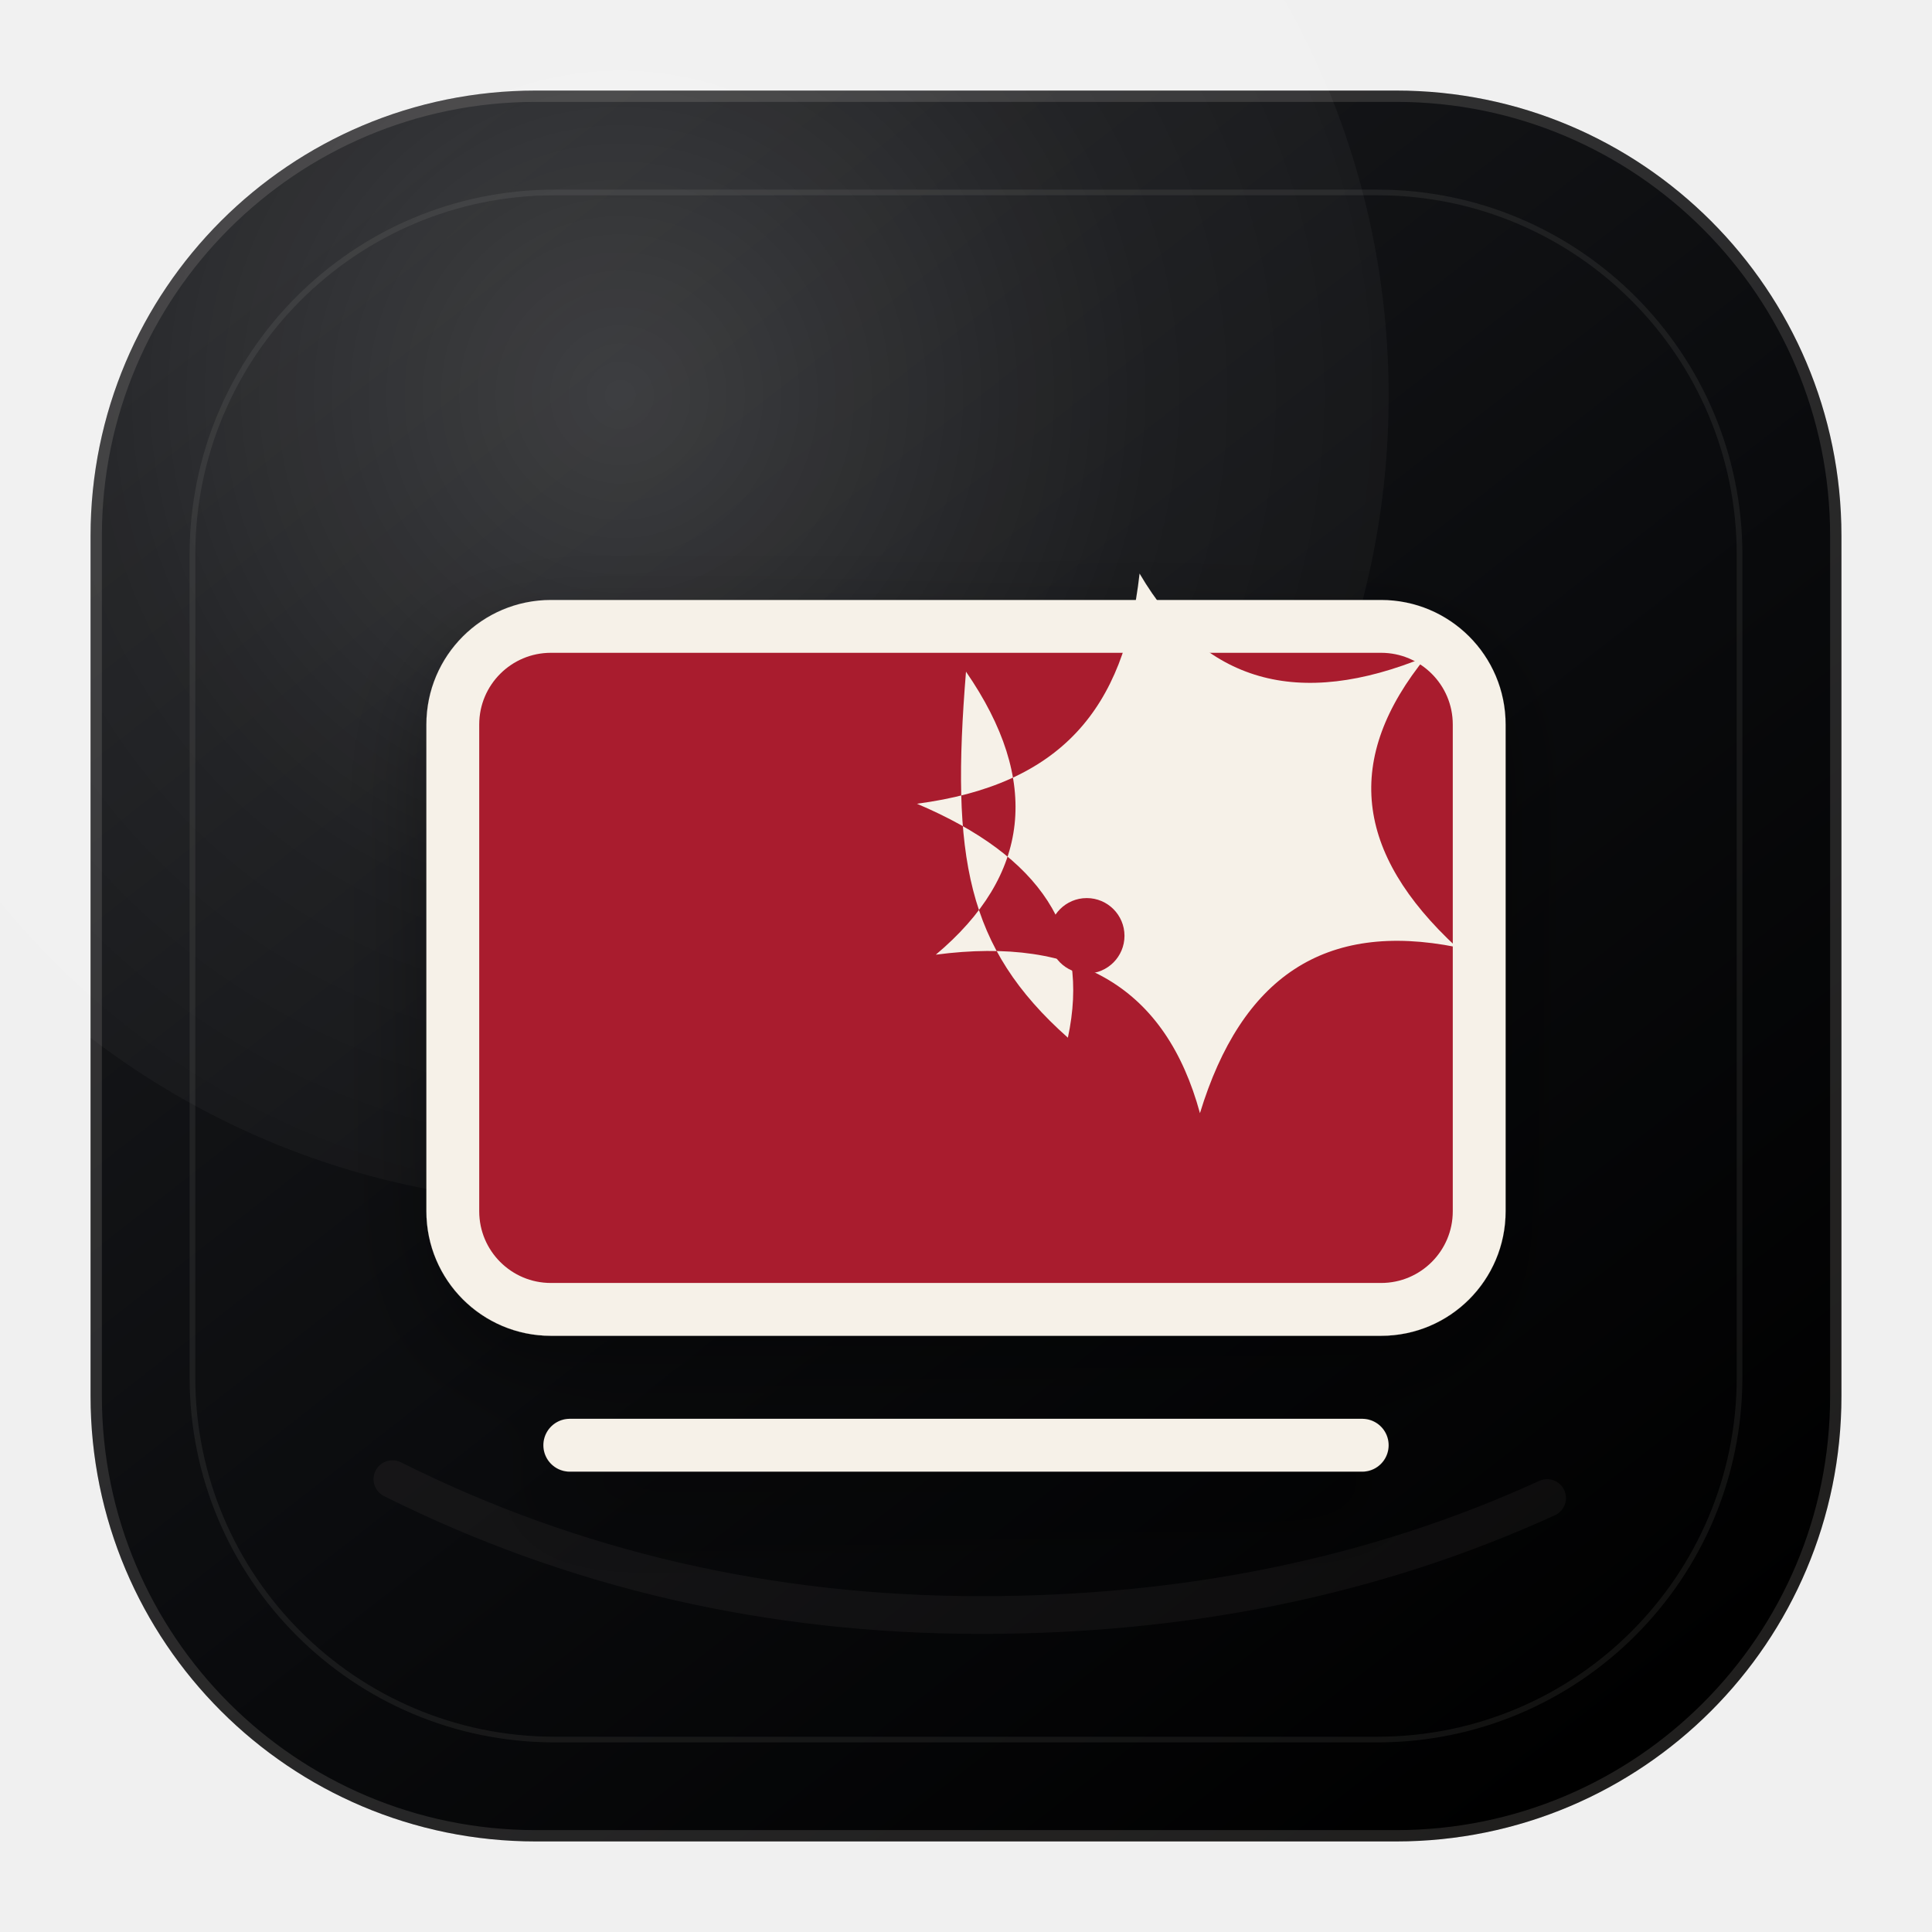
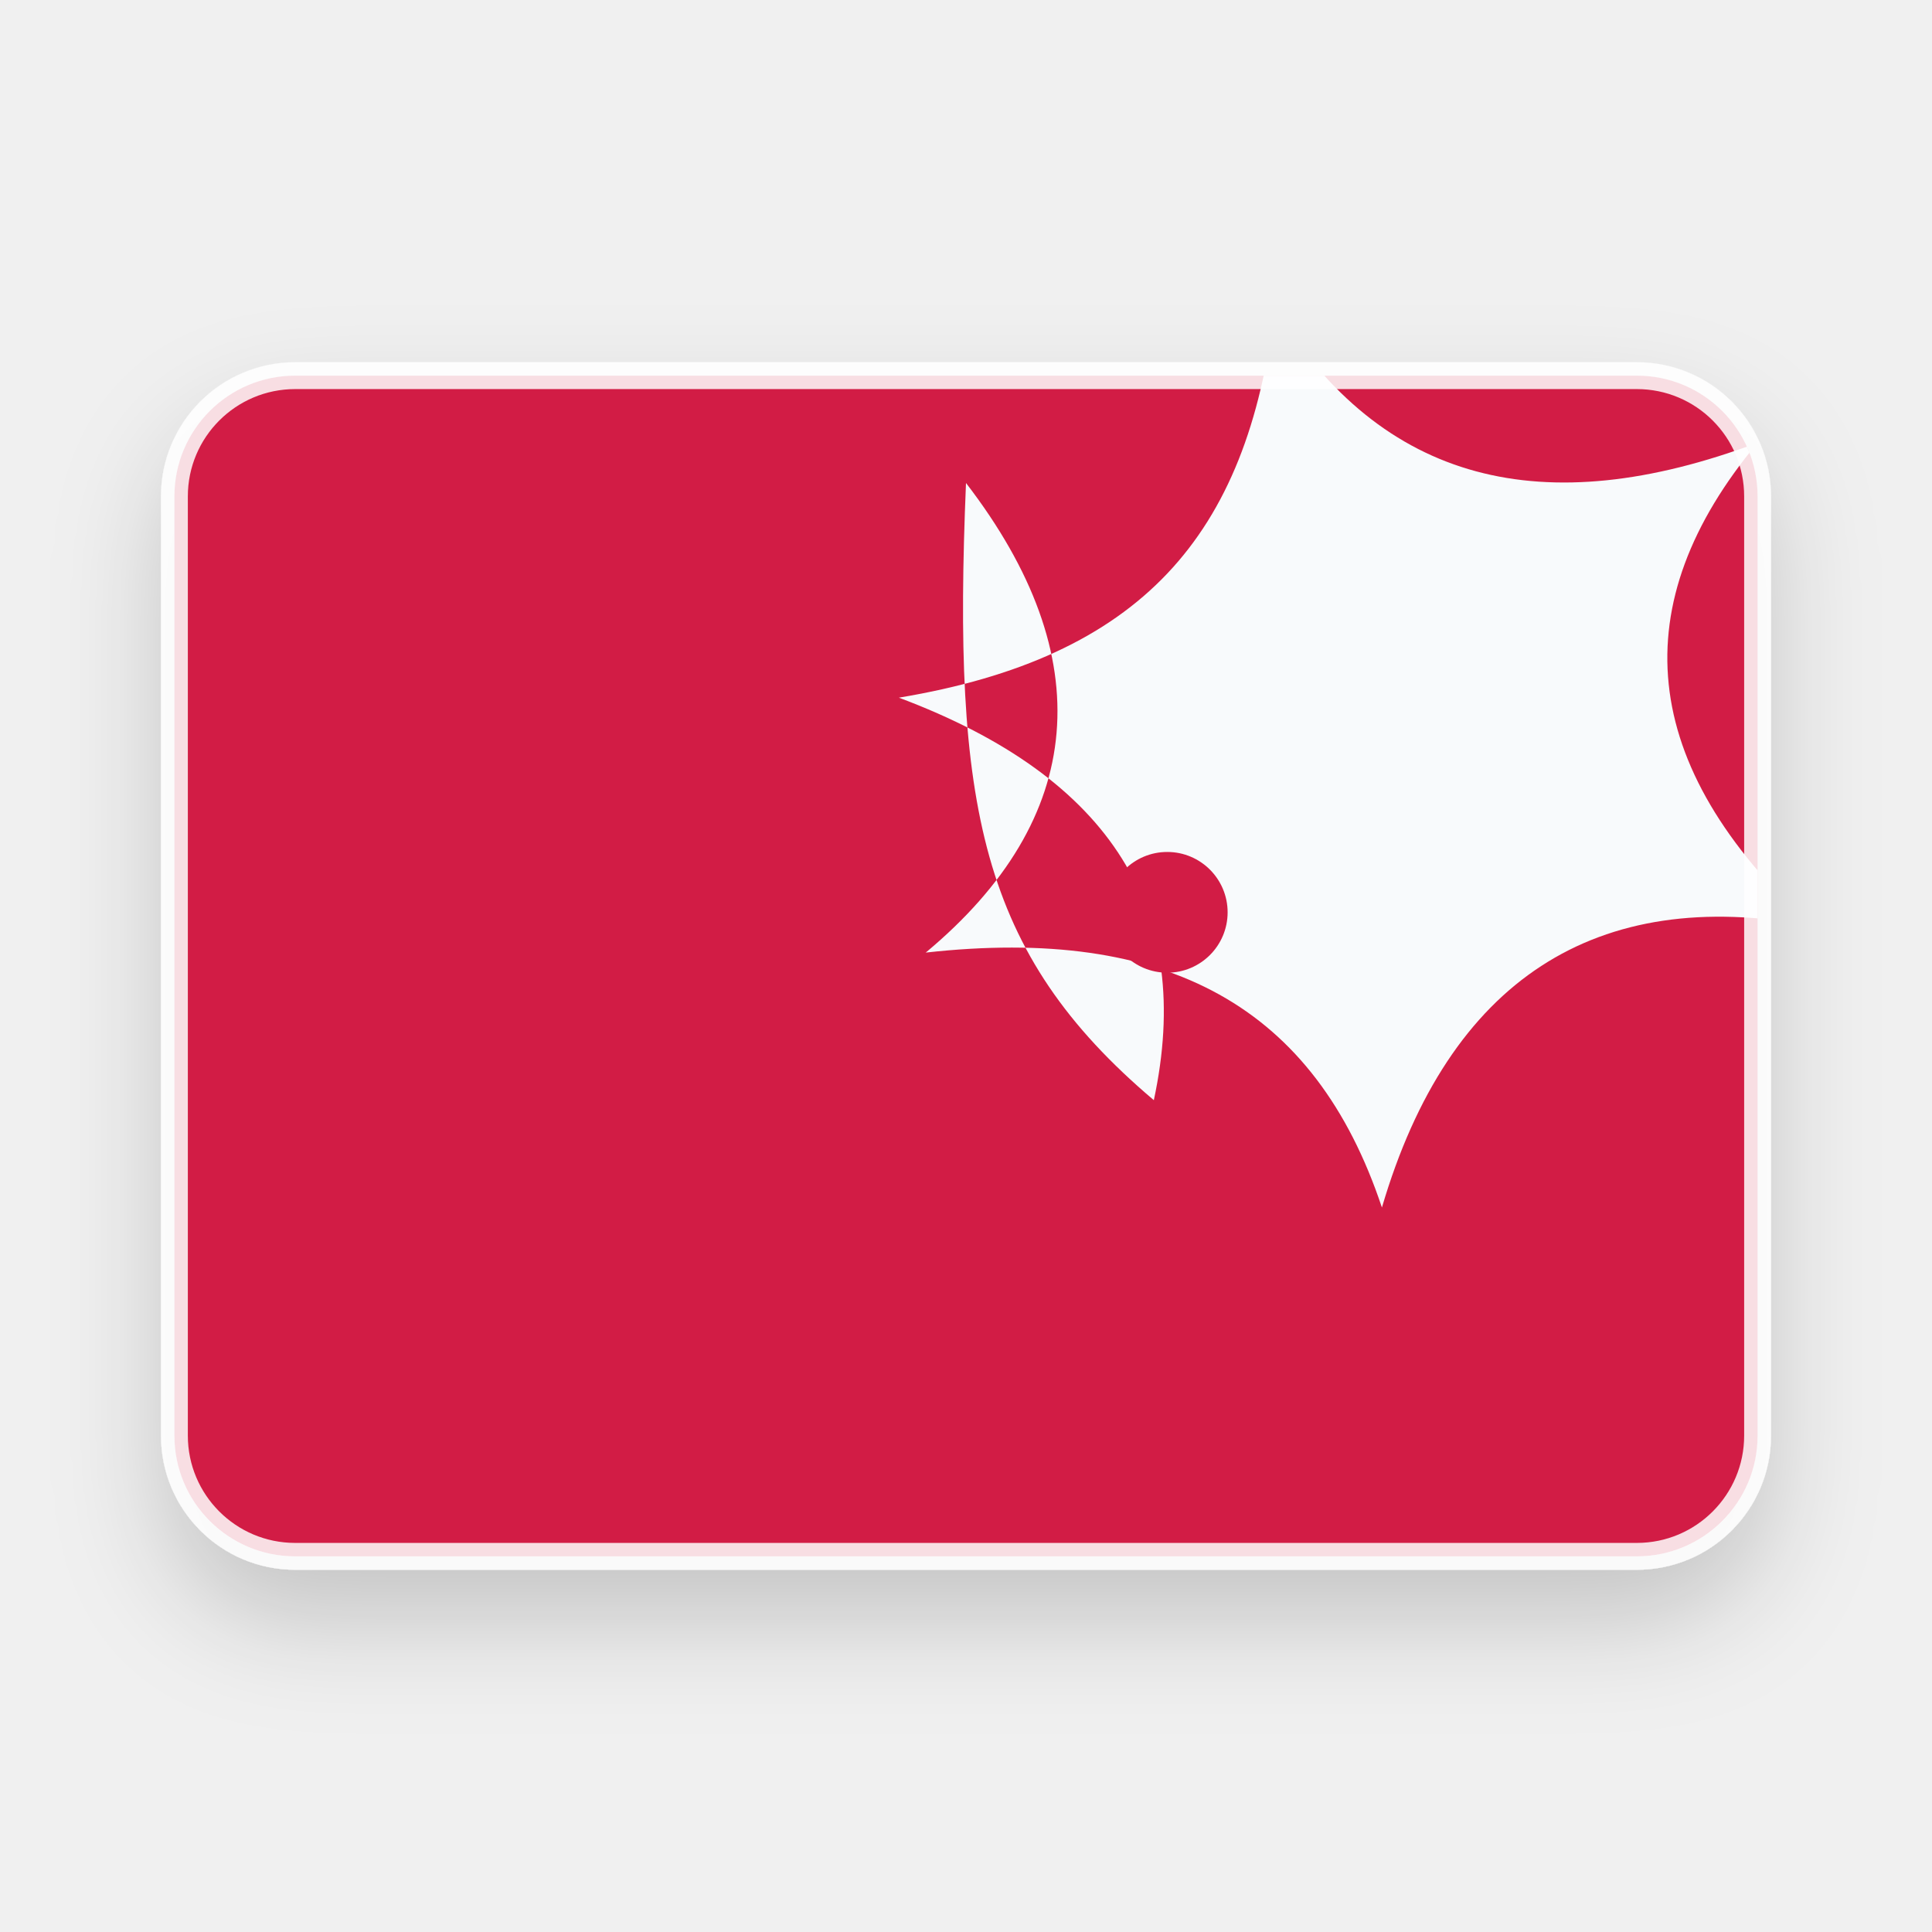
- <svg xmlns="http://www.w3.org/2000/svg" width="512" height="512" viewBox="0 0 512 512" role="img" aria-label="香港 / HK">
+ <svg xmlns="http://www.w3.org/2000/svg" width="144" height="144" viewBox="0 0 144 144" role="img" aria-label="香港 / HK">
  <defs>
-     <linearGradient id="bg" x1="94" y1="50" x2="420" y2="468" gradientUnits="userSpaceOnUse">
-       <stop offset="0" stop-color="#1b1c1f" />
-       <stop offset=".58" stop-color="#090a0c" />
-       <stop offset="1" stop-color="#000000" />
-     </linearGradient>
-     <radialGradient id="sheen" cx="0" cy="0" r="1" gradientUnits="userSpaceOnUse" gradientTransform="translate(164 104) rotate(42) scale(326)">
-       <stop offset="0" stop-color="#ffffff" stop-opacity=".17" />
-       <stop offset=".44" stop-color="#ffffff" stop-opacity=".055" />
-       <stop offset="1" stop-color="#ffffff" stop-opacity="0" />
-     </radialGradient>
-     <filter id="markShadow" x="-18%" y="-18%" width="136%" height="148%">
-       <feDropShadow dx="0" dy="10" stdDeviation="12" flood-color="#000000" flood-opacity=".38" />
+     <filter id="shadow" x="-25%" y="-25%" width="150%" height="160%">
+       <feDropShadow dx="0" dy="4" stdDeviation="4" flood-color="#000000" flood-opacity=".18" />
    </filter>
  </defs>
-   <rect x="24" y="24" width="464" height="464" rx="118" fill="url(#bg)" />
-   <rect x="25.5" y="25.5" width="461" height="461" rx="116.5" fill="none" stroke="#f8f3e8" stroke-width="3" stroke-opacity=".13" />
-   <rect x="51" y="51" width="410" height="410" rx="96" fill="none" stroke="#f8f3e8" stroke-width="1.5" stroke-opacity=".07" />
-   <circle cx="154" cy="105" r="214" fill="url(#sheen)" />
-   <path d="M104 392c48 24 100 36 156 36 54 0 104-10 150-31" fill="none" stroke="#f8f3e8" stroke-width="10" stroke-linecap="round" stroke-opacity=".045" />
-   <g filter="url(#markShadow)">
-     <clipPath id="flagClip">
-       <rect x="120" y="166" width="272" height="181" rx="26" />
+   <g filter="url(#shadow)">
+     <clipPath id="flag">
+       <rect x="13" y="28" width="118" height="88" rx="9" />
    </clipPath>
-     <rect x="120" y="166" width="272" height="181" rx="26" fill="#a91d2d" />
-     <g transform="translate(256 256)">
-       <path d="M0-78c20 29 17 54-8 75 38-5 61 9 70 42 11-36 33-51 68-44-27-25-30-50-8-77-34 14-59 7-76-22-4 36-21 56-59 61 33 14 46 34 40 62-27-24-31-48-27-97z" fill="#f6f1e8" />
-       <circle cx="32" cy="-8" r="10" fill="#a91d2d" />
+     <rect x="13" y="28" width="118" height="88" rx="9" fill="#f8fafc" />
+     <g clip-path="url(#flag)">
+       <rect x="13" y="28" width="118" height="88" fill="#d21f45" />
+       <g transform="translate(72 72)">
+         <path d="M0-36c10 13 9 25-3 35 18-2 29 4 34 19 5-17 16-24 32-21-13-12-14-24-4-36-16 6-28 3-36-10-2 17-10 26-28 29 16 6 22 16 19 30-13-11-15-22-14-46z" fill="#f8fafc" />
+         <circle cx="15" cy="-4" r="4.5" fill="#d21f45" />
+       </g>
    </g>
-     <rect x="120" y="166" width="272" height="181" rx="26" fill="none" stroke="#f6f1e8" stroke-width="14" />
-     <path d="M151 383h210" fill="none" stroke="#f6f1e8" stroke-width="14" stroke-linecap="round" />
+     <rect x="13" y="28" width="118" height="88" rx="9" fill="none" stroke="#ffffff" stroke-width="2" stroke-opacity=".85" />
  </g>
</svg>
